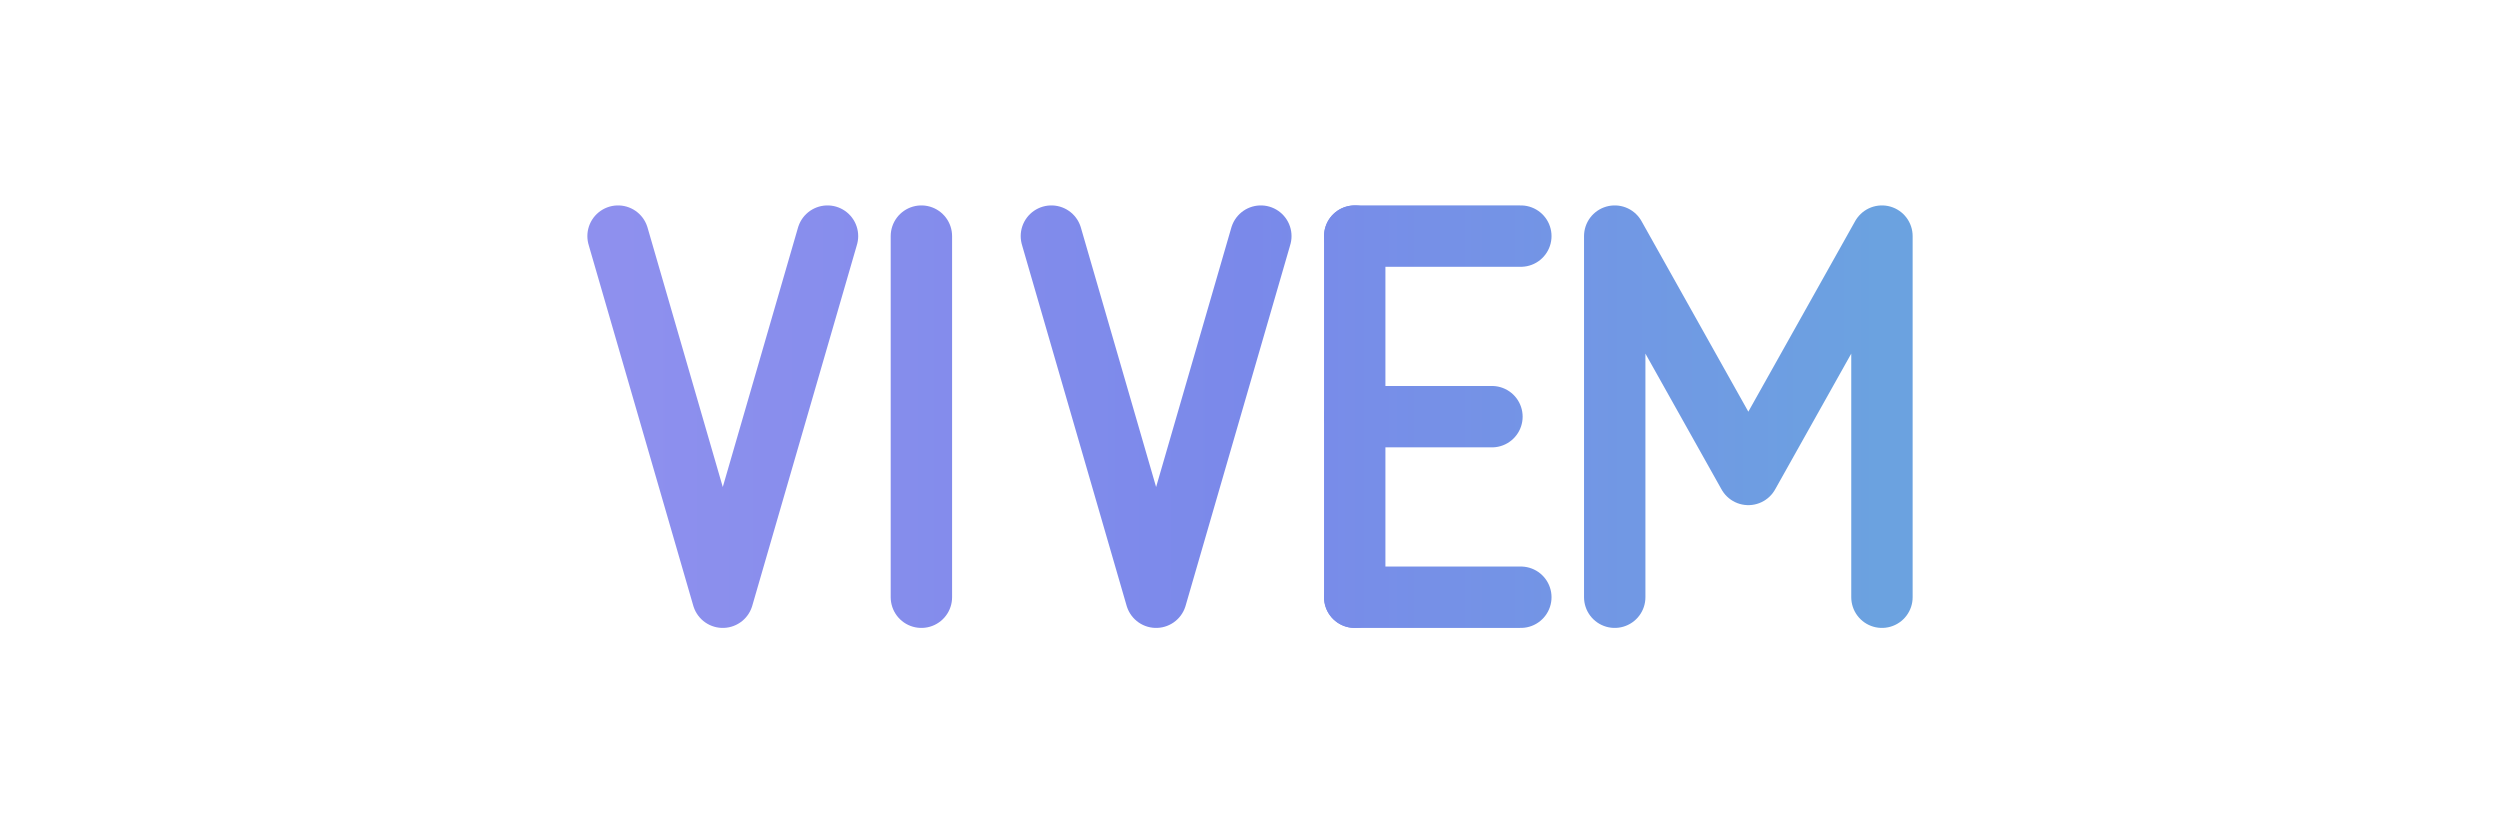
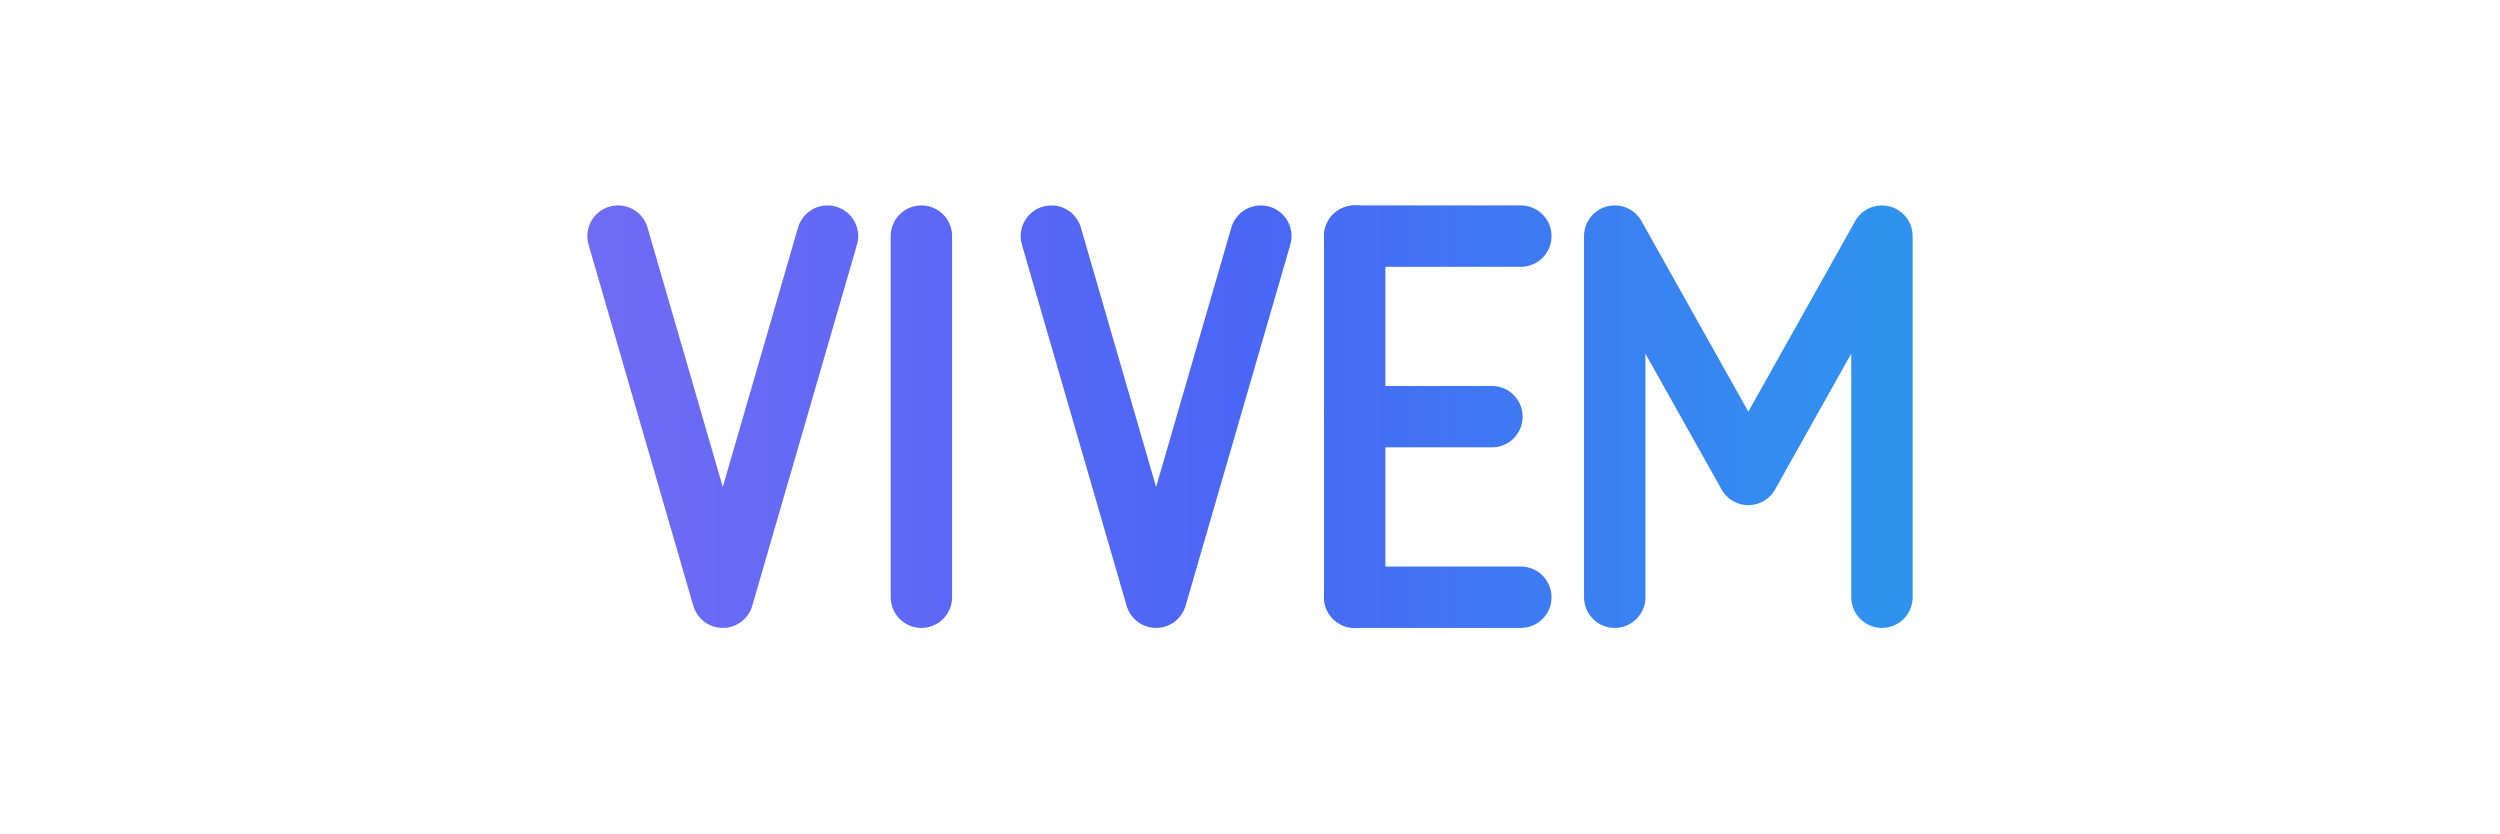
<svg xmlns="http://www.w3.org/2000/svg" viewBox="0 0 900 300" width="900" height="300" role="img" aria-label="VIVEM">
  <defs>
    <linearGradient id="aurora" gradientUnits="userSpaceOnUse" x1="222.5" y1="0" x2="677.5" y2="0">
-       <stop offset="0" stop-color="#8e90ee" />
-       <stop offset="0.5" stop-color="#7a89ea" />
-       <stop offset="1" stop-color="#6ba2e0" />
+       <stop offset="0" stop-color="#6e6bf5" />
+       <stop offset="0.5" stop-color="#4a66f5" />
+       <stop offset="1" stop-color="#2f93ee" />
    </linearGradient>
  </defs>
  <g fill="none" stroke="url(#aurora)" stroke-width="22.1" stroke-linecap="round" stroke-linejoin="round">
    <path d="M222.5 85.0 L260.2 215.0 L297.9 85.0" />
    <path d="M331.7 85.0 L331.7 215.0" />
    <path d="M378.5 85.0 L416.2 215.0 L453.9 85.0" />
    <path d="M487.7 85.0 L547.5 85.0" />
    <path d="M487.7 85.0 L487.7 215.0" />
    <path d="M487.7 215.0 L547.5 215.0" />
    <path d="M487.7 150.0 L537.1 150.0" />
    <path d="M581.3 215.0 L581.3 85.0 L629.4 170.8 L677.5 85.0 L677.5 215.0" />
  </g>
</svg>
